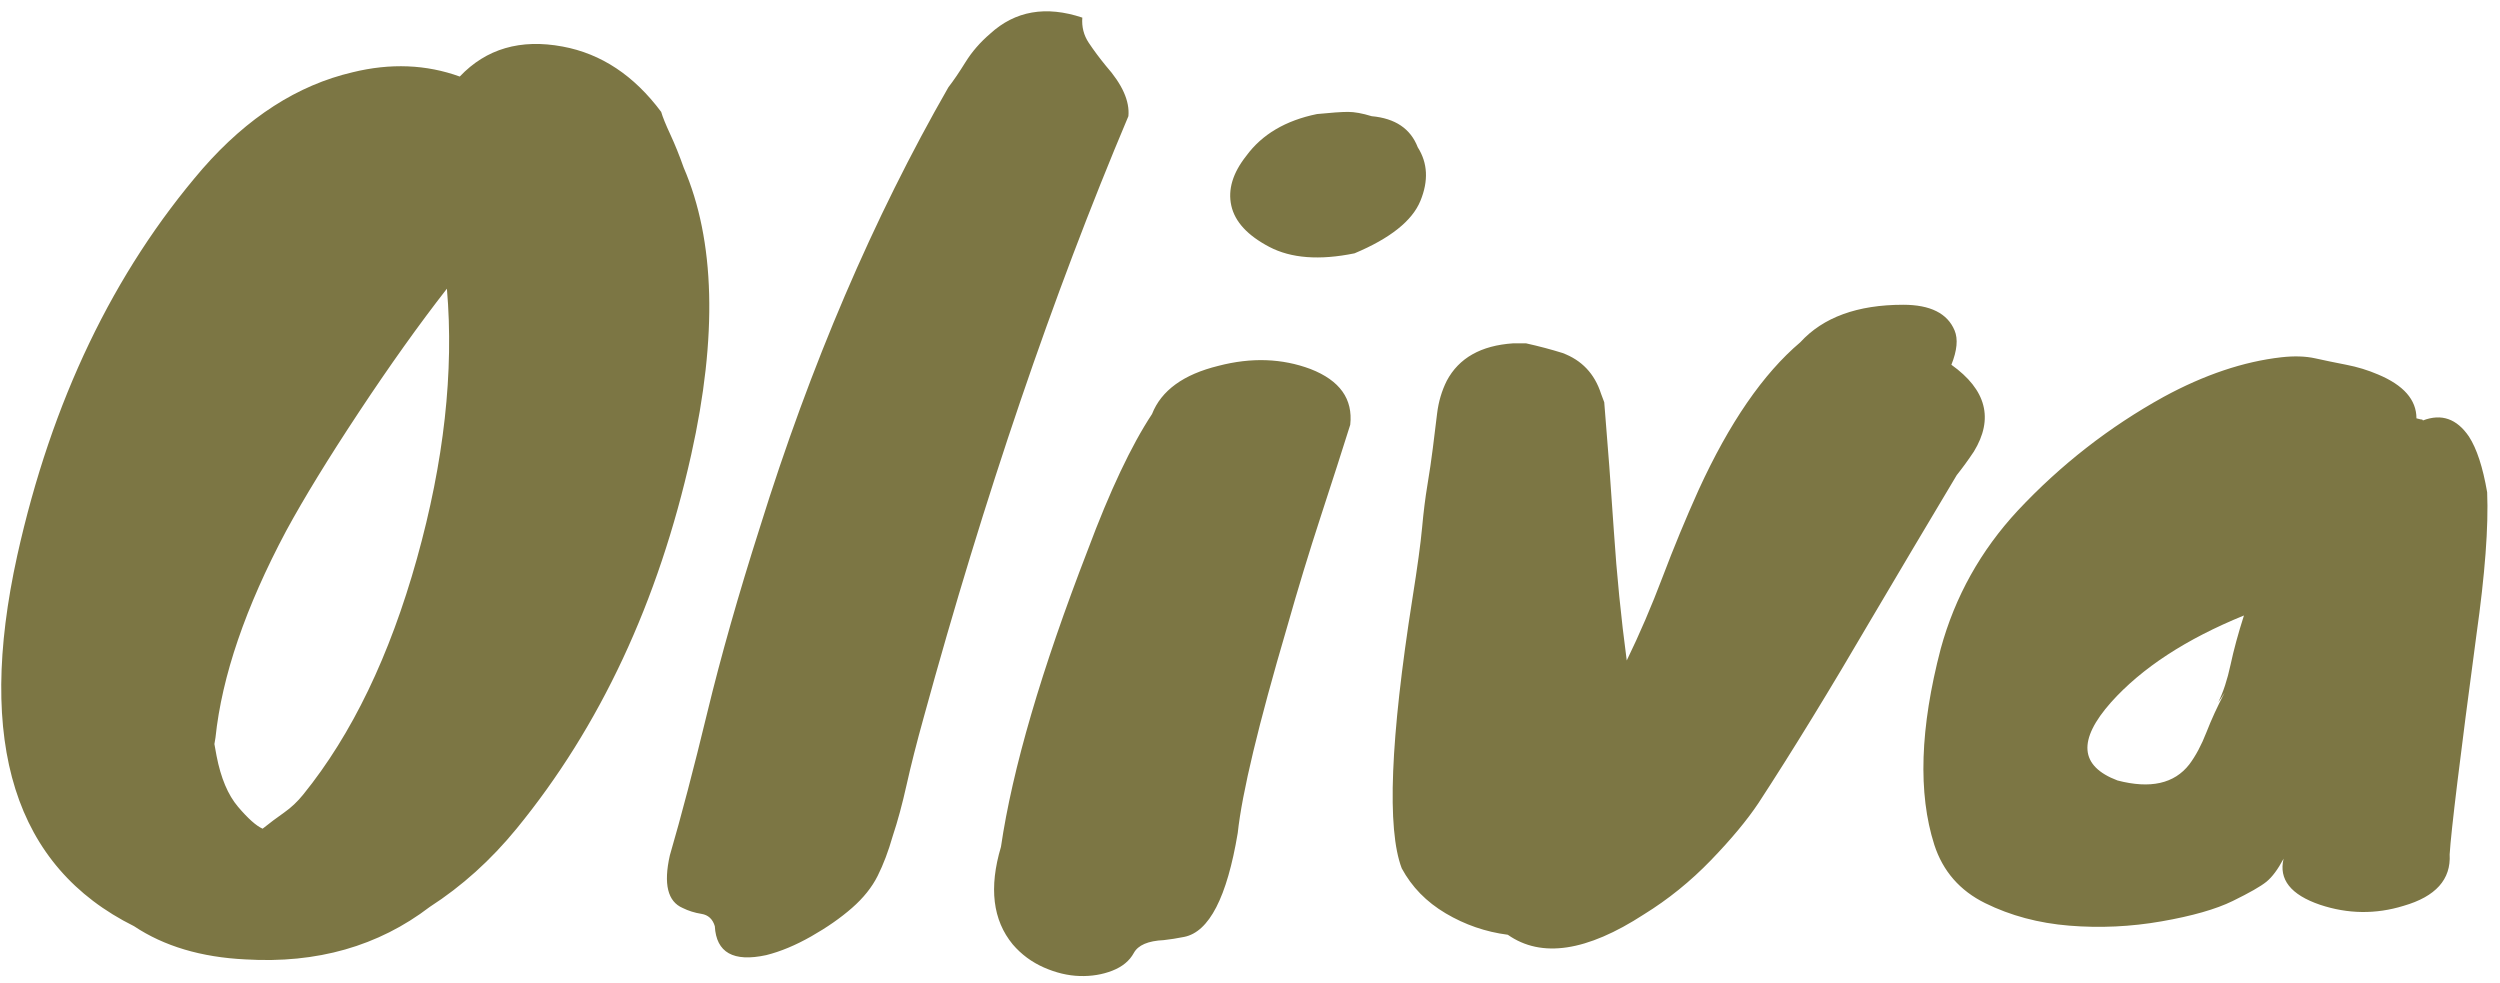
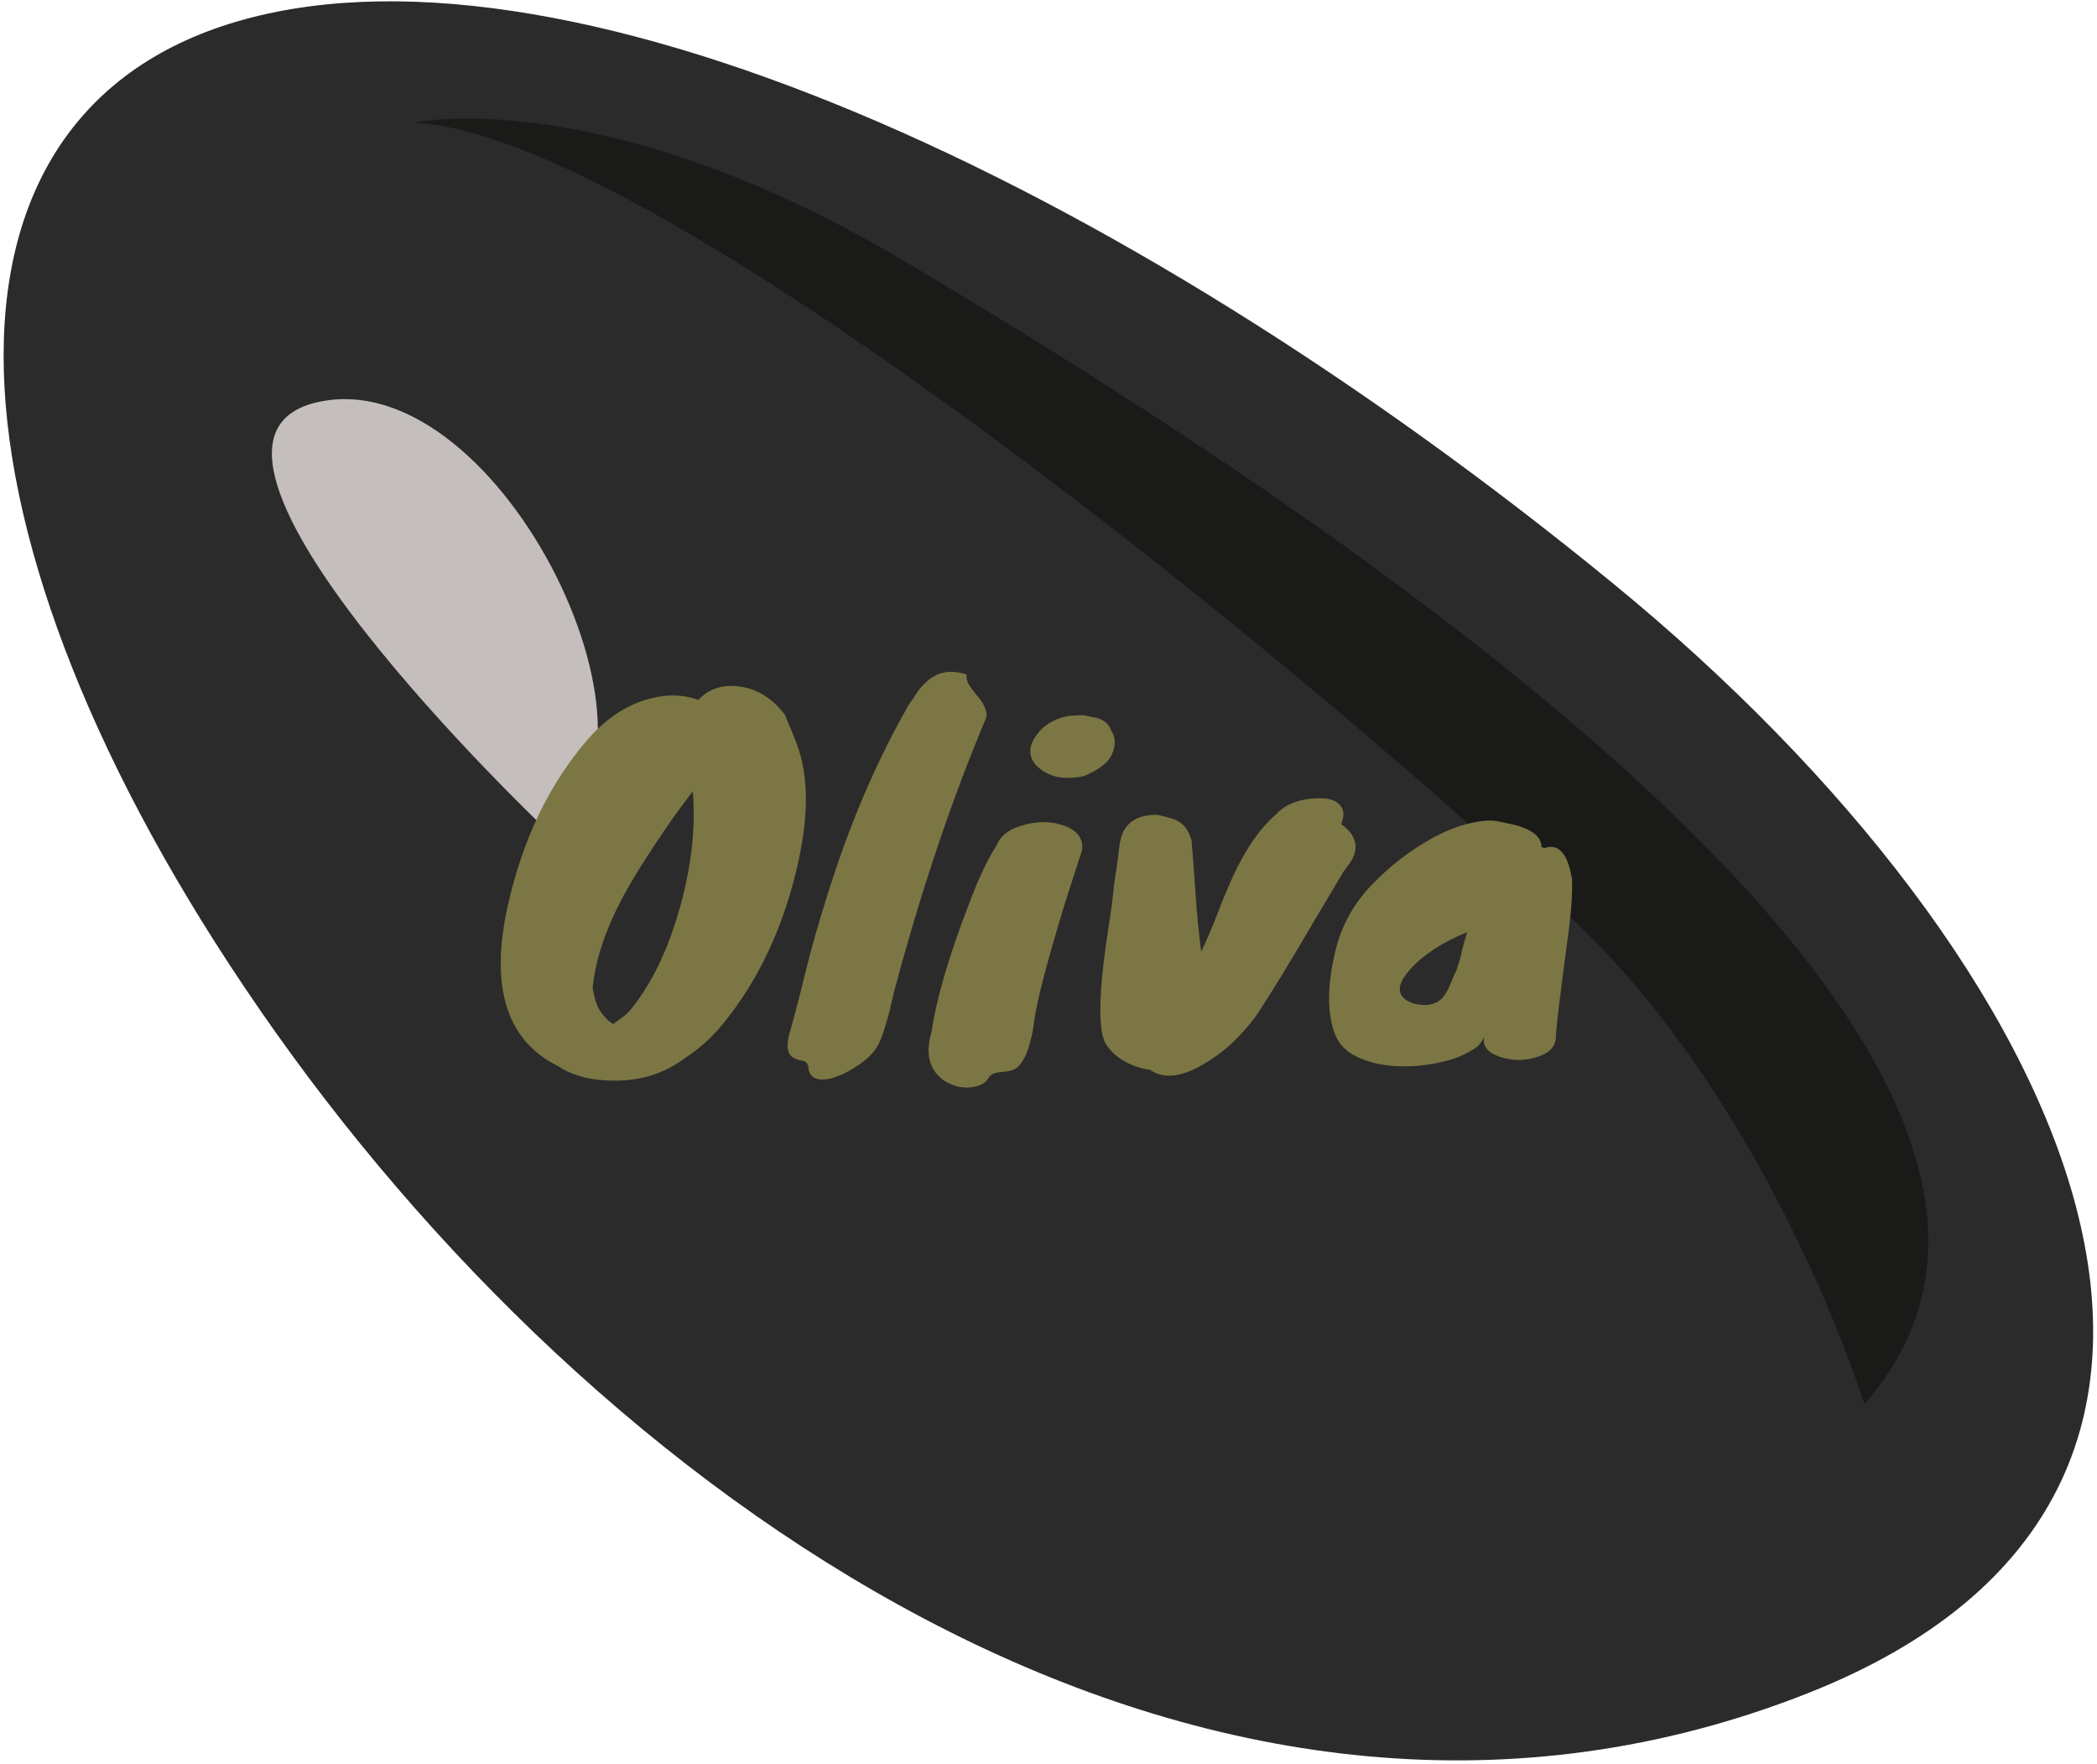
- <svg xmlns="http://www.w3.org/2000/svg" width="168px" height="66px" viewBox="0 0 168 66" version="1.1">
+ <svg xmlns="http://www.w3.org/2000/svg" width="327px" height="275px" viewBox="0 0 327 275" version="1.1">
  <g id="Page-1" stroke="none" stroke-width="1" fill="none" fill-rule="evenodd">
-     <g id="Desktop-HD-Copy-3" transform="translate(-142, -108)" fill="#7C7644" fill-rule="nonzero">
-       <path d="M158.496,172.472 C163.296,172.76 167.424,171.584 170.88,168.944 C173.04,167.552 174.984,165.8 176.712,163.688 C182.328,156.824 186.24,148.448 188.448,138.56 C190.224,130.592 190.056,124.16 187.944,119.264 C187.656,118.448 187.356,117.704 187.044,117.032 C186.732,116.36 186.528,115.856 186.432,115.52 C184.608,113.072 182.4,111.608 179.808,111.128 C176.976,110.6 174.672,111.272 172.896,113.144 C170.64,112.328 168.24,112.232 165.696,112.856 C162,113.72 158.64,115.88 155.616,119.336 C149.616,126.296 145.464,134.96 143.16,145.328 C140.376,157.952 142.992,166.256 151.008,170.24 C153.024,171.584 155.52,172.328 158.496,172.472 Z M159.648,163.688 C159.216,163.496 158.664,163.004 157.992,162.212 C157.32,161.42 156.84,160.28 156.552,158.792 L156.552,158.792 L156.408,158 L156.48,157.568 C156.912,153.44 158.496,148.808 161.232,143.672 C162.432,141.464 164.064,138.8 166.128,135.68 C168.192,132.56 170.16,129.8 172.032,127.4 C172.512,132.968 171.84,139.016 170.016,145.544 C168.192,152.072 165.648,157.352 162.384,161.384 C162,161.864 161.568,162.272 161.088,162.608 C160.608,162.944 160.128,163.304 159.648,163.688 Z M190.036,170.24 C190.132,172.016 191.284,172.664 193.492,172.184 C194.452,171.944 195.46,171.524 196.516,170.924 C197.572,170.324 198.484,169.688 199.252,169.016 C200.02,168.344 200.596,167.624 200.98,166.856 C201.364,166.088 201.7,165.2 201.988,164.192 C202.324,163.184 202.636,162.032 202.924,160.736 C203.212,159.44 203.596,157.928 204.076,156.2 C208.156,141.32 212.74,127.856 217.828,115.808 C217.924,114.8 217.42,113.672 216.316,112.424 C215.884,111.896 215.5,111.38 215.164,110.876 C214.828,110.372 214.684,109.808 214.732,109.184 C212.284,108.368 210.22,108.728 208.54,110.264 C207.868,110.84 207.316,111.476 206.884,112.172 C206.452,112.868 206.068,113.432 205.732,113.864 C200.692,122.648 196.468,132.512 193.06,143.456 C191.62,147.968 190.444,152.108 189.532,155.876 C188.62,159.644 187.78,162.848 187.012,165.488 C186.58,167.408 186.868,168.584 187.876,169.016 C188.26,169.208 188.68,169.34 189.136,169.412 C189.592,169.484 189.892,169.76 190.036,170.24 Z M227.3,124.592 C228.764,125.36 230.672,125.504 233.024,125.024 C235.424,124.016 236.9,122.84 237.452,121.496 C238.004,120.152 237.944,118.952 237.272,117.896 C236.792,116.648 235.76,115.952 234.176,115.808 C233.552,115.616 233.024,115.52 232.592,115.52 C232.16,115.52 231.464,115.568 230.504,115.664 C228.392,116.096 226.808,117.032 225.752,118.472 C224.84,119.624 224.504,120.74 224.744,121.82 C224.984,122.9 225.836,123.824 227.3,124.592 Z M214.556,173.588 C215.348,173.612 216.08,173.492 216.752,173.228 C217.424,172.964 217.904,172.568 218.192,172.04 C218.48,171.512 219.152,171.224 220.208,171.176 C220.64,171.128 221.096,171.056 221.576,170.96 C223.256,170.624 224.456,168.296 225.176,163.976 C225.464,161.288 226.568,156.68 228.488,150.152 C229.208,147.608 229.964,145.124 230.756,142.7 C231.548,140.276 232.208,138.224 232.736,136.544 C232.928,134.816 232.04,133.568 230.072,132.8 C228.152,132.08 226.088,132.008 223.88,132.584 C221.528,133.16 220.04,134.24 219.416,135.824 C218.024,137.936 216.584,140.984 215.096,144.968 C211.976,153.032 210.032,159.68 209.264,164.912 C208.448,167.648 208.712,169.832 210.056,171.464 C210.632,172.136 211.328,172.652 212.144,173.012 C212.96,173.372 213.764,173.564 214.556,173.588 Z M243.325,170.816 C245.581,172.4 248.629,171.944 252.469,169.448 C254.101,168.44 255.601,167.228 256.969,165.812 C258.337,164.396 259.405,163.112 260.173,161.96 C262.429,158.504 264.973,154.352 267.805,149.504 C269.533,146.576 271.429,143.384 273.493,139.928 C273.877,139.448 274.261,138.92 274.645,138.344 C275.989,136.136 275.485,134.192 273.133,132.512 C273.517,131.552 273.589,130.784 273.349,130.208 C272.869,129.056 271.717,128.48 269.893,128.48 C266.821,128.48 264.517,129.32 262.981,131 C260.485,133.112 258.205,136.424 256.141,140.936 C255.277,142.856 254.473,144.8 253.729,146.768 C252.985,148.736 252.181,150.608 251.317,152.384 C250.933,149.504 250.645,146.612 250.453,143.708 C250.261,140.804 250.045,137.912 249.805,135.032 C249.709,134.792 249.637,134.6 249.589,134.456 C249.157,133.112 248.293,132.2 246.997,131.72 C246.229,131.48 245.413,131.264 244.549,131.072 L244.549,131.072 L243.685,131.072 C241.525,131.216 240.037,132.056 239.221,133.592 C238.885,134.264 238.669,134.996 238.573,135.788 C238.477,136.58 238.381,137.36 238.285,138.128 C238.189,138.896 238.069,139.712 237.925,140.576 C237.781,141.44 237.661,142.4 237.565,143.456 C237.469,144.512 237.253,146.096 236.917,148.208 C235.429,157.664 235.189,163.712 236.197,166.352 C236.869,167.6 237.853,168.608 239.149,169.376 C240.445,170.144 241.837,170.624 243.325,170.816 Z M281.057,170.204 C283.121,170.372 285.185,170.276 287.249,169.916 C289.313,169.556 290.909,169.1 292.037,168.548 C293.165,167.996 293.921,167.564 294.305,167.252 C294.689,166.94 295.073,166.424 295.457,165.704 C295.121,167.096 295.937,168.128 297.905,168.8 C299.777,169.424 301.649,169.448 303.521,168.872 C305.681,168.248 306.713,167.096 306.617,165.416 C306.713,163.832 307.313,158.912 308.417,150.656 C308.993,146.576 309.233,143.384 309.137,141.08 C308.849,139.4 308.441,138.152 307.913,137.336 C307.097,136.136 306.065,135.776 304.817,136.256 C304.817,136.208 304.769,136.184 304.673,136.184 L304.673,136.184 L304.385,136.112 C304.385,134.864 303.521,133.88 301.793,133.16 C301.121,132.872 300.413,132.656 299.669,132.512 C298.925,132.368 298.229,132.224 297.581,132.08 C296.933,131.936 296.177,131.912 295.313,132.008 C292.769,132.296 290.129,133.184 287.393,134.672 C283.745,136.688 280.481,139.232 277.601,142.304 C275.105,144.992 273.377,148.088 272.417,151.592 C271.025,156.92 270.881,161.312 271.985,164.768 C272.561,166.544 273.701,167.852 275.405,168.692 C277.109,169.532 278.993,170.036 281.057,170.204 Z M289.121,159.368 C288.113,160.664 286.505,161.024 284.297,160.448 C281.753,159.488 281.609,157.736 283.865,155.192 C285.929,152.888 288.905,150.944 292.793,149.36 C292.409,150.56 292.109,151.664 291.893,152.672 C291.677,153.68 291.401,154.52 291.065,155.192 C291.209,155 291.353,154.784 291.497,154.544 C291.017,155.456 290.609,156.344 290.273,157.208 C289.937,158.072 289.553,158.792 289.121,159.368 Z" id="Oliva" />
+     <g id="Desktop-HD-Copy-3" transform="translate(-64, -4)">
+       <g id="Group-18">
+         <g id="Group-2" transform="translate(989, 566) rotate(7) translate(-989, -566) translate(-117, -772)">
+           <g id="Group-23" transform="translate(126.133, 884.7593)">
+             <path d="M253.932,67.753 C169.06,14.105 77.549,-14.394 29.28,7.46 C-19.19,29.426 -5.435,95.686 55.427,162.569 C117.806,231.084 218.442,283.171 305.33,235.827 C380.069,195.103 333.438,118.02 253.932,67.753" id="Fill-220" fill="#2C2B2B" />
+             <path d="M308.508,190.041 C308.508,190.041 289.002,146.46 254.576,120.869 C214.846,91.294 98.177,16.171 59.598,19.287 C59.598,19.287 87.971,9.268 138.577,31.553 C189.168,53.858 351.209,127.631 308.508,190.041" id="Fill-221" fill="#1A1A19" />
+             <path d="M93.646,126.237 C93.646,126.237 22.521,73.696 50.353,64.267 C78.131,54.828 114.678,113.023 93.646,126.237" id="Fill-222" fill="#C4BEBD" />
+             <path d="M103.28,155.912 C108.08,156.2 112.208,155.024 115.664,152.384 C117.824,150.992 119.768,149.24 121.496,147.128 C127.112,140.264 131.024,131.888 133.232,122 C135.008,114.032 134.84,107.6 132.728,102.704 C132.44,101.888 132.14,101.144 131.828,100.472 C131.516,99.8 131.312,99.296 131.216,98.96 C129.392,96.512 127.184,95.048 124.592,94.568 C121.76,94.04 119.456,94.712 117.68,96.584 C115.424,95.768 113.024,95.672 110.48,96.296 C106.784,97.16 103.424,99.32 100.4,102.776 C94.4,109.736 90.248,118.4 87.944,128.768 C85.16,141.392 87.776,149.696 95.792,153.68 C97.808,155.024 100.304,155.768 103.28,155.912 Z M104.432,147.128 C104,146.936 103.448,146.444 102.776,145.652 C102.104,144.86 101.624,143.72 101.336,142.232 L101.336,142.232 L101.192,141.44 L101.264,141.008 C101.696,136.88 103.28,132.248 106.016,127.112 C107.216,124.904 108.848,122.24 110.912,119.12 C112.976,116 114.944,113.24 116.816,110.84 C117.296,116.408 116.624,122.456 114.8,128.984 C112.976,135.512 110.432,140.792 107.168,144.824 C106.784,145.304 106.352,145.712 105.872,146.048 C105.392,146.384 104.912,146.744 104.432,147.128 Z M134.82,153.68 C134.916,155.456 136.068,156.104 138.276,155.624 C139.236,155.384 140.244,154.964 141.3,154.364 C142.356,153.764 143.268,153.128 144.036,152.456 C144.804,151.784 145.38,151.064 145.764,150.296 C146.148,149.528 146.484,148.64 146.772,147.632 C147.108,146.624 147.42,145.472 147.708,144.176 C147.996,142.88 148.38,141.368 148.86,139.64 C152.94,124.76 157.524,111.296 162.612,99.248 C162.708,98.24 162.204,97.112 161.1,95.864 C160.668,95.336 160.284,94.82 159.948,94.316 C159.612,93.812 159.468,93.248 159.516,92.624 C157.068,91.808 155.004,92.168 153.324,93.704 C152.652,94.28 152.1,94.916 151.668,95.612 C151.236,96.308 150.852,96.872 150.516,97.304 C145.476,106.088 141.252,115.952 137.844,126.896 C136.404,131.408 135.228,135.548 134.316,139.316 C133.404,143.084 132.564,146.288 131.796,148.928 C131.364,150.848 131.652,152.024 132.66,152.456 C133.044,152.648 133.464,152.78 133.92,152.852 C134.376,152.924 134.676,153.2 134.82,153.68 Z M172.084,108.032 C173.548,108.8 175.456,108.944 177.808,108.464 C180.208,107.456 181.684,106.28 182.236,104.936 C182.788,103.592 182.728,102.392 182.056,101.336 C181.576,100.088 180.544,99.392 178.96,99.248 C178.336,99.056 177.808,98.96 177.376,98.96 C176.944,98.96 176.248,99.008 175.288,99.104 C173.176,99.536 171.592,100.472 170.536,101.912 C169.624,103.064 169.288,104.18 169.528,105.26 C169.768,106.34 170.62,107.264 172.084,108.032 Z M159.34,157.028 C160.132,157.052 160.864,156.932 161.536,156.668 C162.208,156.404 162.688,156.008 162.976,155.48 C163.264,154.952 163.936,154.664 164.992,154.616 C165.424,154.568 165.88,154.496 166.36,154.4 C168.04,154.064 169.24,151.736 169.96,147.416 C170.248,144.728 171.352,140.12 173.272,133.592 C173.992,131.048 174.748,128.564 175.54,126.14 C176.332,123.716 176.992,121.664 177.52,119.984 C177.712,118.256 176.824,117.008 174.856,116.24 C172.936,115.52 170.872,115.448 168.664,116.024 C166.312,116.6 164.824,117.68 164.2,119.264 C162.808,121.376 161.368,124.424 159.88,128.408 C156.76,136.472 154.816,143.12 154.048,148.352 C153.232,151.088 153.496,153.272 154.84,154.904 C155.416,155.576 156.112,156.092 156.928,156.452 C157.744,156.812 158.548,157.004 159.34,157.028 Z M188.109,154.256 C190.365,155.84 193.413,155.384 197.253,152.888 C198.885,151.88 200.385,150.668 201.753,149.252 C203.121,147.836 204.189,146.552 204.957,145.4 C207.213,141.944 209.757,137.792 212.589,132.944 C214.317,130.016 216.213,126.824 218.277,123.368 C218.661,122.888 219.045,122.36 219.429,121.784 C220.773,119.576 220.269,117.632 217.917,115.952 C218.301,114.992 218.373,114.224 218.133,113.648 C217.653,112.496 216.501,111.92 214.677,111.92 C211.605,111.92 209.301,112.76 207.765,114.44 C205.269,116.552 202.989,119.864 200.925,124.376 C200.061,126.296 199.257,128.24 198.513,130.208 C197.769,132.176 196.965,134.048 196.101,135.824 C195.717,132.944 195.429,130.052 195.237,127.148 C195.045,124.244 194.829,121.352 194.589,118.472 C194.493,118.232 194.421,118.04 194.373,117.896 C193.941,116.552 193.077,115.64 191.781,115.16 C191.013,114.92 190.197,114.704 189.333,114.512 L189.333,114.512 L188.469,114.512 C186.309,114.656 184.821,115.496 184.005,117.032 C183.669,117.704 183.453,118.436 183.357,119.228 C183.261,120.02 183.165,120.8 183.069,121.568 C182.973,122.336 182.853,123.152 182.709,124.016 C182.565,124.88 182.445,125.84 182.349,126.896 C182.253,127.952 182.037,129.536 181.701,131.648 C180.213,141.104 179.973,147.152 180.981,149.792 C181.653,151.04 182.637,152.048 183.933,152.816 C185.229,153.584 186.621,154.064 188.109,154.256 Z M225.841,153.644 C227.905,153.812 229.969,153.716 232.033,153.356 C234.097,152.996 235.693,152.54 236.821,151.988 C237.949,151.436 238.705,151.004 239.089,150.692 C239.473,150.38 239.857,149.864 240.241,149.144 C239.905,150.536 240.721,151.568 242.689,152.24 C244.561,152.864 246.433,152.888 248.305,152.312 C250.465,151.688 251.497,150.536 251.401,148.856 C251.497,147.272 252.097,142.352 253.201,134.096 C253.777,130.016 254.017,126.824 253.921,124.52 C253.633,122.84 253.225,121.592 252.697,120.776 C251.881,119.576 250.849,119.216 249.601,119.696 C249.601,119.648 249.553,119.624 249.457,119.624 L249.457,119.624 L249.169,119.552 C249.169,118.304 248.305,117.32 246.577,116.6 C245.905,116.312 245.197,116.096 244.453,115.952 C243.709,115.808 243.013,115.664 242.365,115.52 C241.717,115.376 240.961,115.352 240.097,115.448 C237.553,115.736 234.913,116.624 232.177,118.112 C228.529,120.128 225.265,122.672 222.385,125.744 C219.889,128.432 218.161,131.528 217.201,135.032 C215.809,140.36 215.665,144.752 216.769,148.208 C217.345,149.984 218.485,151.292 220.189,152.132 C221.893,152.972 223.777,153.476 225.841,153.644 Z M233.905,142.808 C232.897,144.104 231.289,144.464 229.081,143.888 C226.537,142.928 226.393,141.176 228.649,138.632 C230.713,136.328 233.689,134.384 237.577,132.8 C237.193,134 236.893,135.104 236.677,136.112 C236.461,137.12 236.185,137.96 235.849,138.632 C235.993,138.44 236.137,138.224 236.281,137.984 C235.801,138.896 235.393,139.784 235.057,140.648 C234.721,141.512 234.337,142.232 233.905,142.808 Z" id="Oliva" fill="#7C7644" fill-rule="nonzero" transform="translate(170.4045, 124.615) rotate(-7) translate(-170.4045, -124.615) " />
+           </g>
+         </g>
+       </g>
    </g>
  </g>
</svg>
